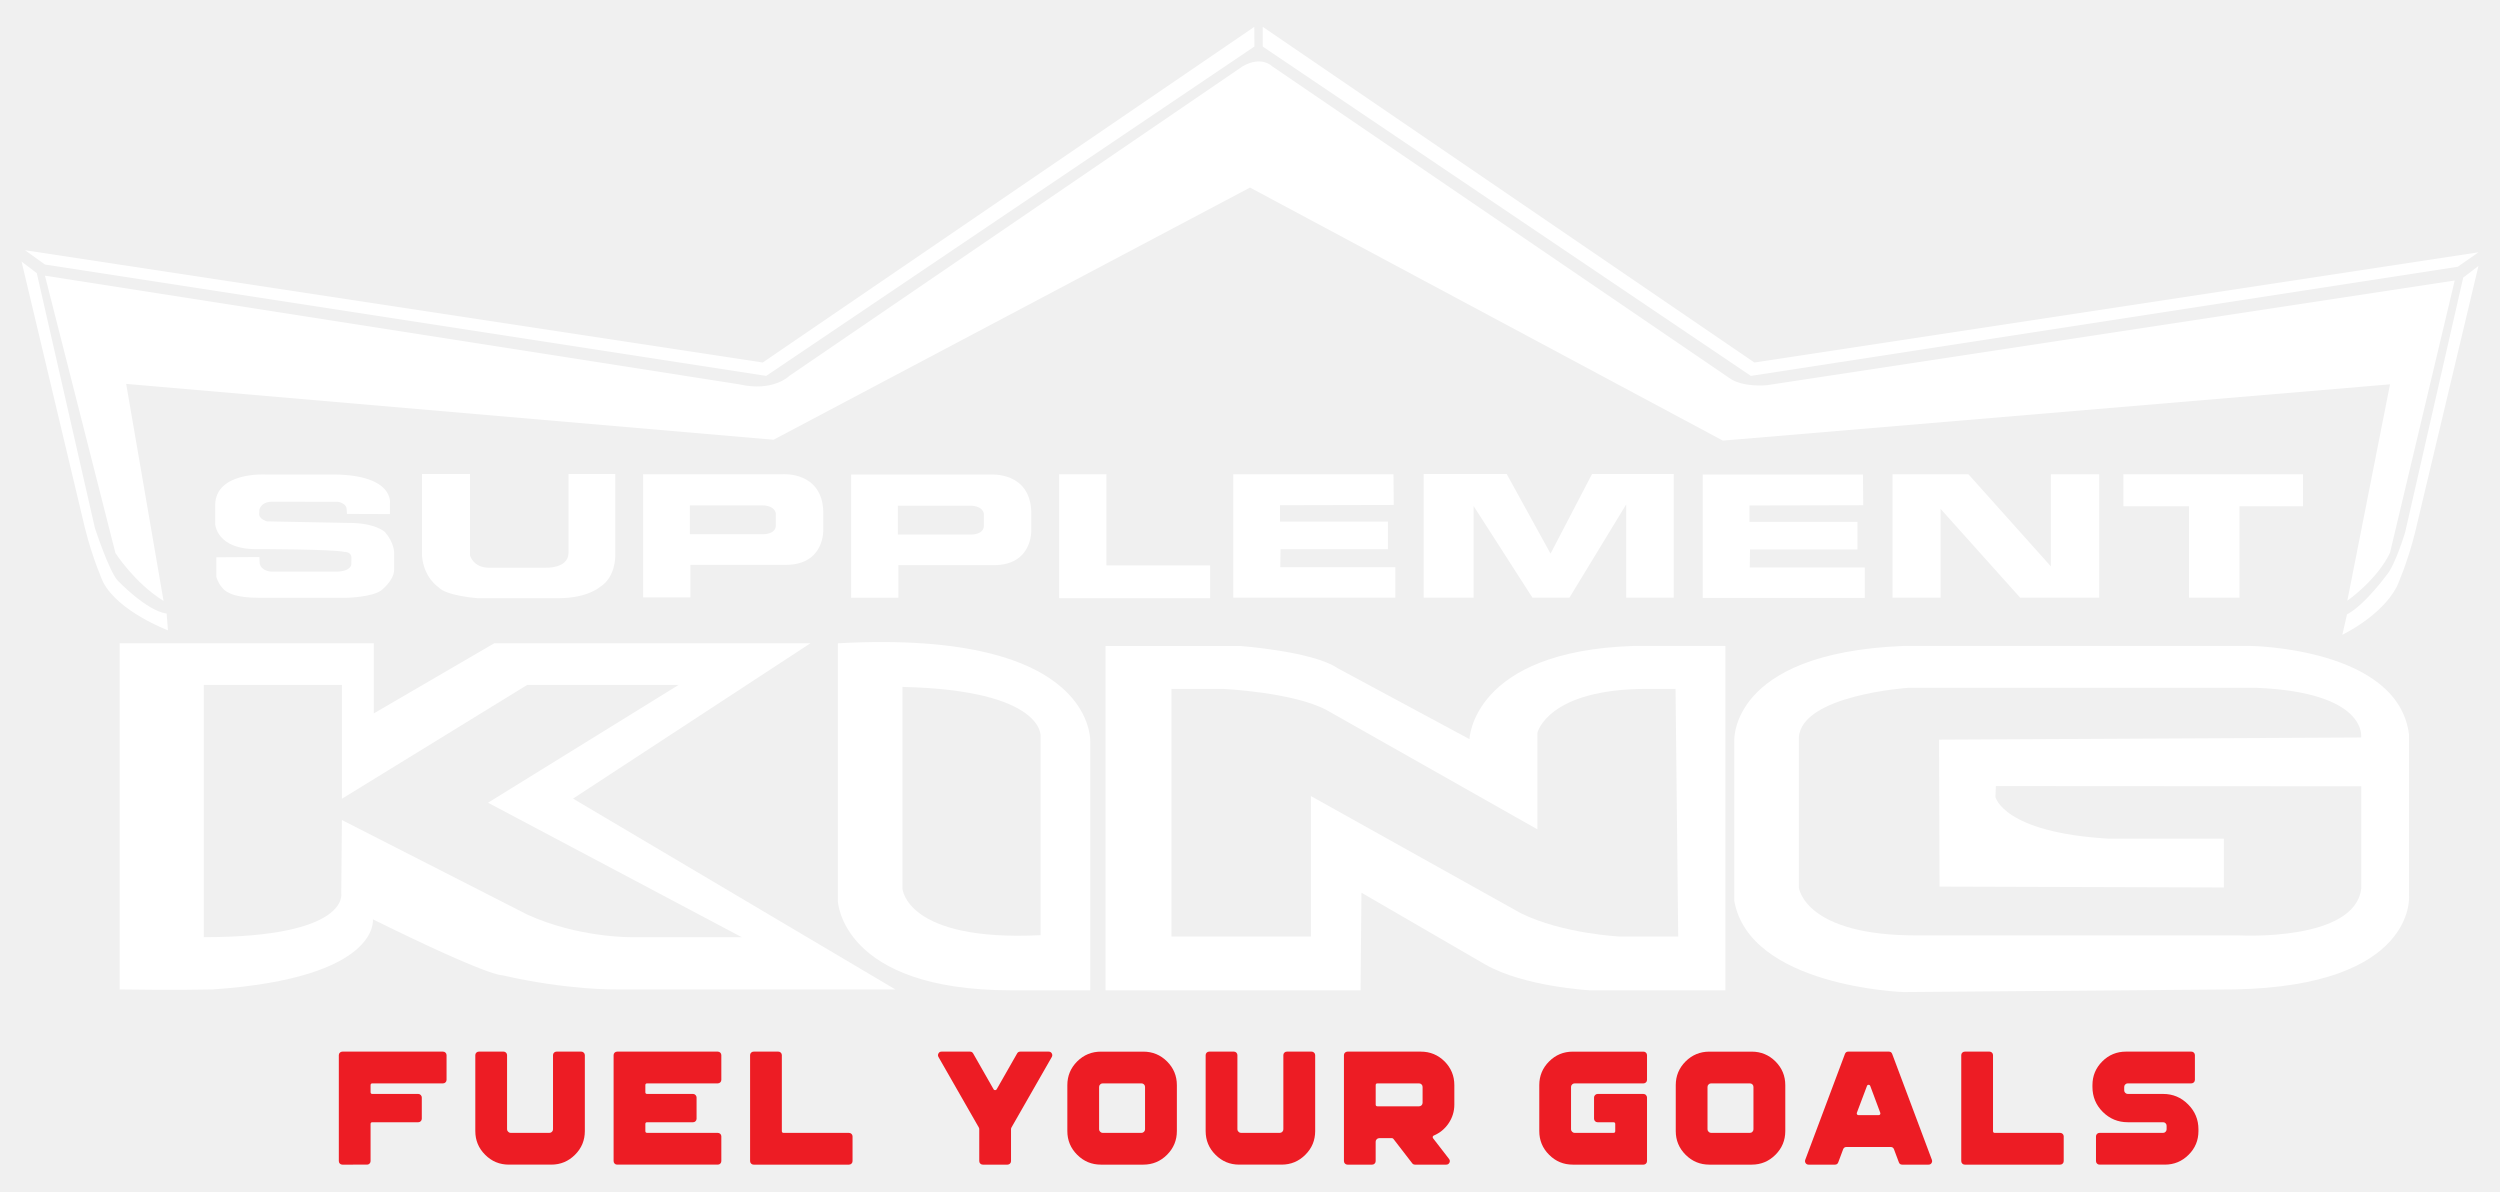
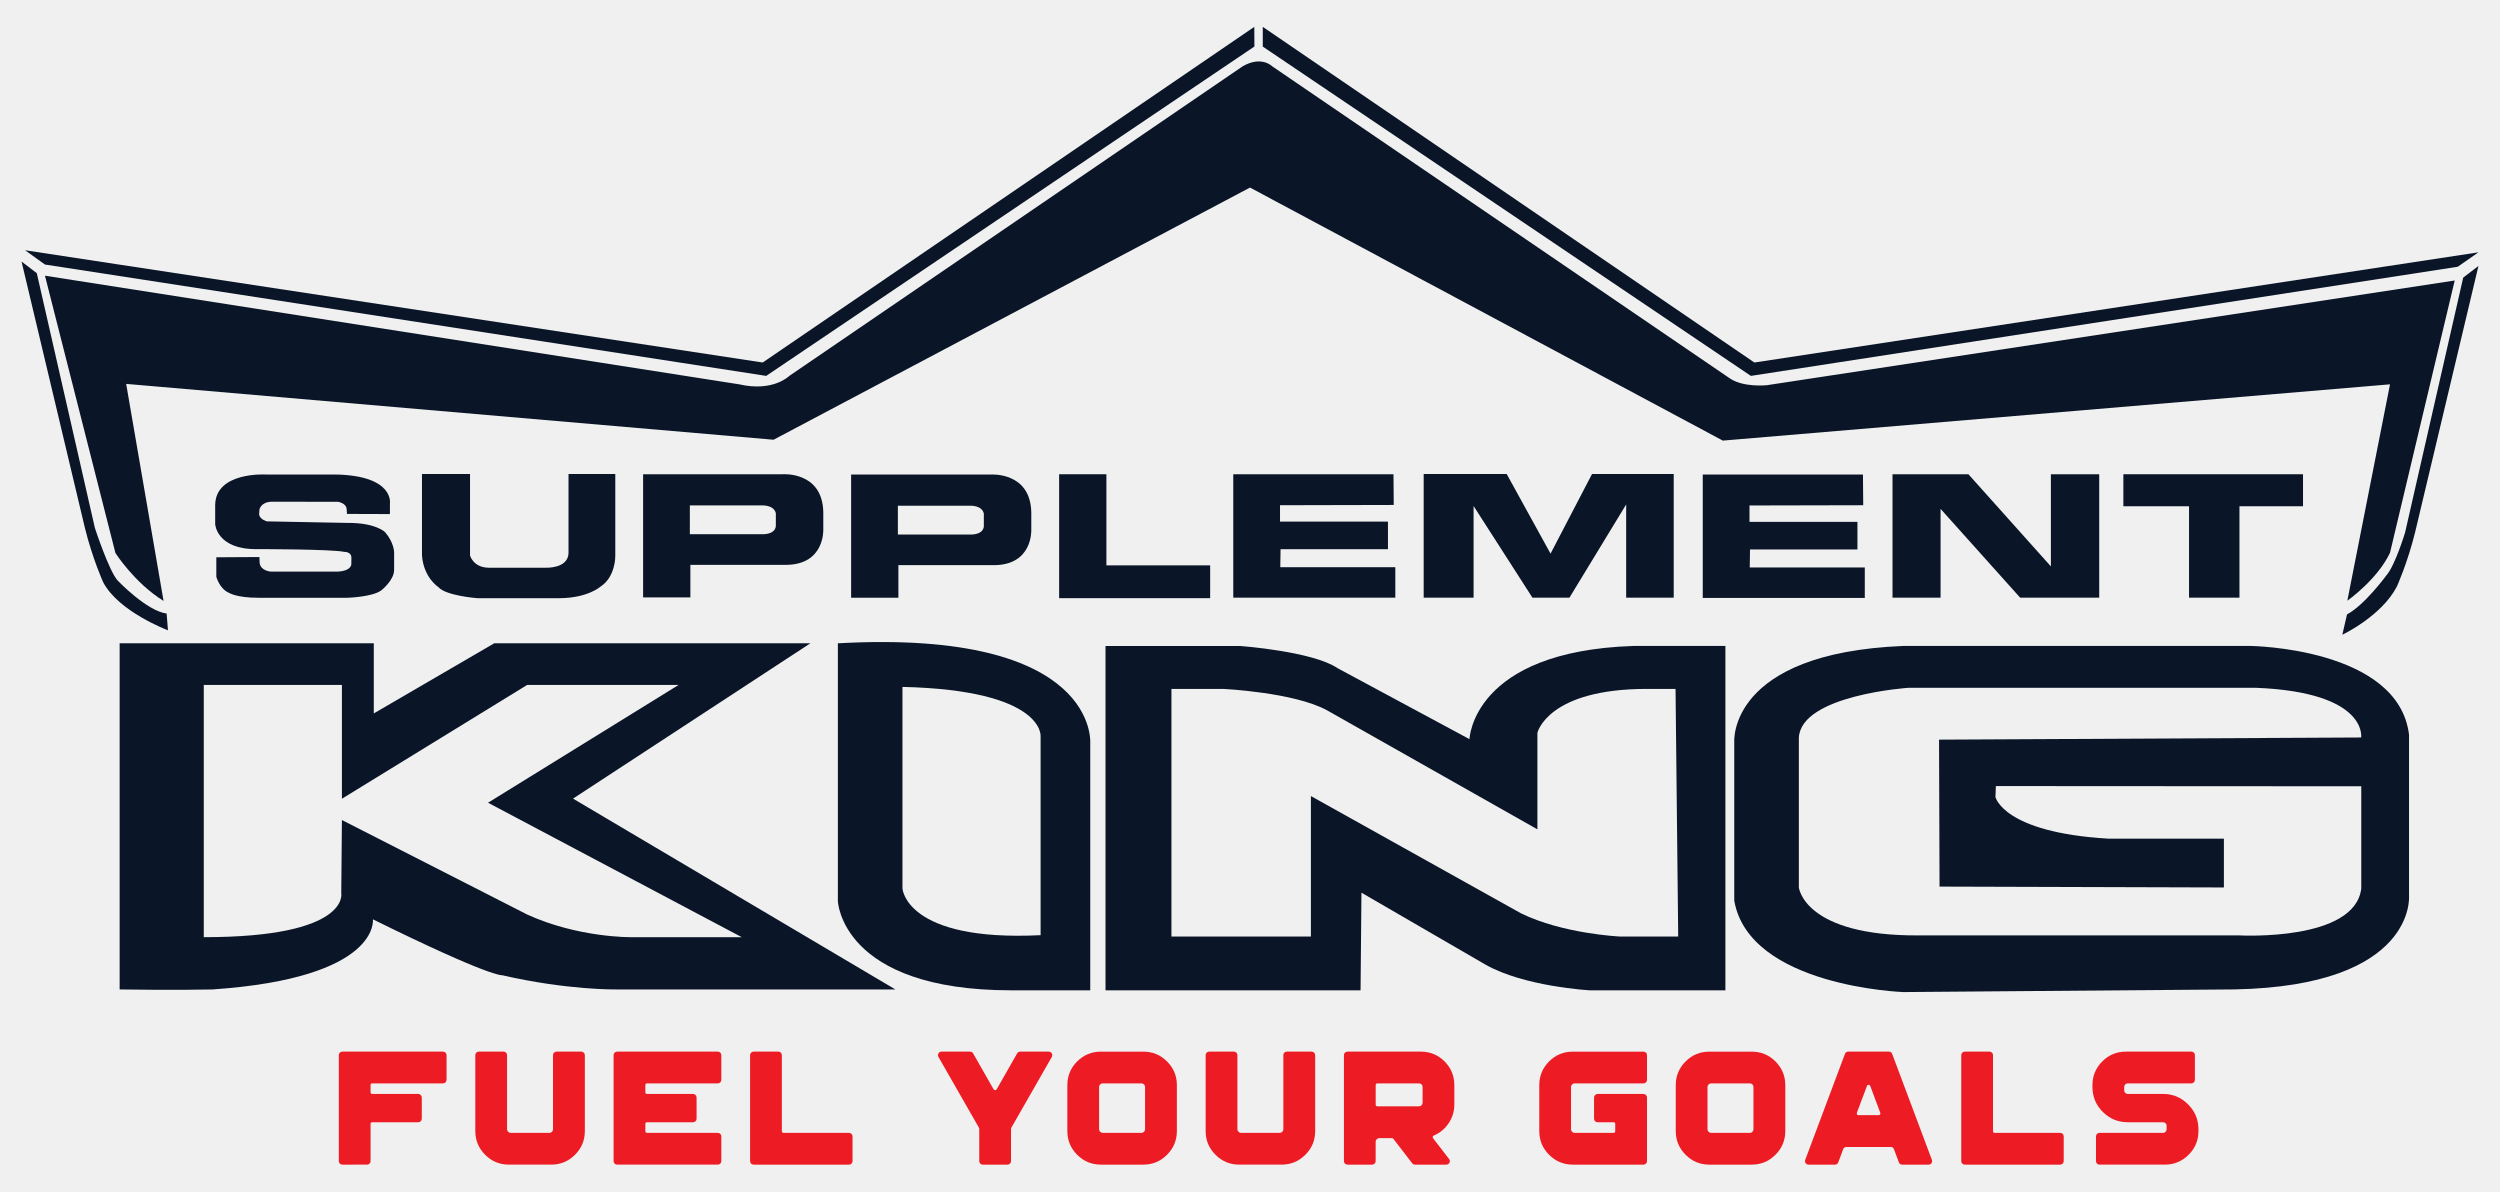
<svg xmlns="http://www.w3.org/2000/svg" version="1.1" id="Layer_1" x="0px" y="0px" viewBox="0 0 235 112" enable-background="new 0 0 235 112" xml:space="preserve">
  <g>
    <path fill="#ED1C24" d="M32.182,109.476c-0.094,0-0.173-0.032-0.236-0.096c-0.064-0.064-0.097-0.144-0.097-0.237v-9.964   c0-0.089,0.032-0.166,0.097-0.23c0.063-0.063,0.143-0.096,0.236-0.096h9.461c0.094,0,0.173,0.032,0.236,0.096   c0.064,0.064,0.097,0.142,0.097,0.23v2.326c0,0.094-0.032,0.173-0.097,0.236c-0.063,0.064-0.143,0.097-0.236,0.097h-6.638   c-0.114,0-0.171,0.055-0.171,0.163v0.667c0,0.108,0.057,0.163,0.171,0.163h4.318c0.089,0,0.166,0.034,0.229,0.104   c0.064,0.064,0.097,0.141,0.097,0.229v1.993c0,0.094-0.032,0.173-0.097,0.236c-0.063,0.064-0.141,0.097-0.229,0.097h-4.318   c-0.114,0-0.171,0.055-0.171,0.163v3.489c0,0.094-0.032,0.173-0.097,0.237c-0.063,0.063-0.141,0.096-0.229,0.096L32.182,109.476   L32.182,109.476z" />
    <path fill="#ED1C24" d="M54.642,98.852c0.089,0,0.165,0.032,0.229,0.096c0.069,0.064,0.104,0.142,0.104,0.23v7.142   c0,0.874-0.309,1.617-0.926,2.229c-0.617,0.617-1.36,0.926-2.229,0.926h-3.985c-0.875,0-1.618-0.309-2.23-0.926   c-0.617-0.612-0.926-1.355-0.926-2.229v-7.142c0-0.089,0.032-0.166,0.097-0.23c0.063-0.063,0.143-0.096,0.236-0.096h2.326   c0.089,0,0.166,0.032,0.229,0.096c0.064,0.064,0.097,0.142,0.097,0.23v6.979c0,0.089,0.034,0.165,0.104,0.229   c0.064,0.069,0.141,0.104,0.229,0.104h3.652c0.094,0,0.173-0.034,0.237-0.104c0.064-0.064,0.097-0.141,0.097-0.229v-6.979   c0-0.089,0.032-0.166,0.096-0.23c0.064-0.063,0.144-0.096,0.237-0.096C52.316,98.852,54.642,98.852,54.642,98.852z" />
    <path fill="#ED1C24" d="M58.011,109.476c-0.094,0-0.173-0.032-0.236-0.096c-0.064-0.064-0.097-0.144-0.097-0.237v-9.964   c0-0.089,0.032-0.166,0.097-0.23c0.063-0.063,0.143-0.096,0.236-0.096h9.461c0.094,0,0.173,0.032,0.236,0.096   c0.064,0.064,0.097,0.142,0.097,0.23v2.326c0,0.094-0.032,0.173-0.097,0.236c-0.063,0.064-0.143,0.097-0.236,0.097h-6.638   c-0.114,0-0.171,0.055-0.171,0.163v0.667c0,0.108,0.057,0.163,0.171,0.163h4.318c0.089,0,0.166,0.034,0.229,0.104   c0.064,0.064,0.097,0.141,0.097,0.229v1.993c0,0.094-0.032,0.173-0.097,0.236c-0.063,0.064-0.141,0.097-0.229,0.097h-4.318   c-0.114,0-0.171,0.055-0.171,0.163v0.667c0,0.113,0.057,0.17,0.171,0.17h6.638c0.094,0,0.173,0.032,0.236,0.097   c0.064,0.063,0.097,0.141,0.097,0.229v2.326c0,0.094-0.032,0.173-0.097,0.237c-0.063,0.063-0.143,0.096-0.236,0.096h-9.461V109.476   z" />
    <path fill="#ED1C24" d="M70.841,109.476c-0.094,0-0.173-0.032-0.236-0.096c-0.064-0.064-0.097-0.144-0.097-0.237v-9.964   c0-0.089,0.032-0.166,0.097-0.23c0.063-0.063,0.143-0.096,0.236-0.096h2.326c0.089,0,0.166,0.032,0.229,0.096   c0.064,0.064,0.097,0.142,0.097,0.23v7.142c0,0.113,0.057,0.17,0.171,0.17h6.141c0.094,0,0.173,0.032,0.237,0.097   c0.064,0.063,0.097,0.141,0.097,0.229v2.326c0,0.094-0.032,0.173-0.097,0.237c-0.064,0.063-0.144,0.096-0.237,0.096   C79.805,109.476,70.841,109.476,70.841,109.476z" />
    <path fill="#ED1C24" d="M88.212,99.349c-0.06-0.113-0.057-0.225,0.008-0.333c0.059-0.108,0.152-0.163,0.281-0.163h2.682   c0.128,0,0.225,0.055,0.289,0.163l1.926,3.378c0.029,0.055,0.076,0.081,0.141,0.081s0.114-0.026,0.148-0.081l1.926-3.378   c0.064-0.108,0.161-0.163,0.289-0.163h2.682c0.124,0,0.218,0.055,0.282,0.163c0.063,0.108,0.066,0.22,0.007,0.333l-3.793,6.631   c-0.029,0.049-0.044,0.104-0.044,0.163v3c0,0.094-0.032,0.173-0.097,0.237c-0.064,0.063-0.144,0.096-0.237,0.096h-2.318   c-0.094,0-0.173-0.032-0.237-0.096s-0.097-0.144-0.097-0.237v-3c0-0.06-0.015-0.114-0.044-0.163L88.212,99.349z" />
    <path fill="#ED1C24" d="M103.486,109.476c-0.87,0-1.613-0.309-2.23-0.926s-0.926-1.36-0.926-2.229v-4.319   c0-0.869,0.309-1.612,0.926-2.229c0.617-0.612,1.36-0.919,2.23-0.919h3.985c0.869,0,1.612,0.307,2.229,0.919   c0.617,0.617,0.926,1.36,0.926,2.229v4.319c0,0.869-0.309,1.612-0.926,2.229s-1.36,0.926-2.229,0.926   C107.471,109.476,103.486,109.476,103.486,109.476z M103.315,106.157c0,0.089,0.034,0.165,0.104,0.229   c0.064,0.069,0.141,0.104,0.229,0.104h3.652c0.094,0,0.173-0.034,0.237-0.104c0.064-0.064,0.097-0.141,0.097-0.229v-3.986   c0-0.094-0.032-0.173-0.097-0.236c-0.064-0.064-0.144-0.097-0.237-0.097h-3.652c-0.089,0-0.165,0.032-0.229,0.097   c-0.069,0.063-0.104,0.143-0.104,0.236V106.157z" />
    <path fill="#ED1C24" d="M123.294,98.852c0.089,0,0.165,0.032,0.229,0.096c0.069,0.064,0.104,0.142,0.104,0.23v7.142   c0,0.874-0.309,1.617-0.926,2.229c-0.617,0.617-1.36,0.926-2.229,0.926h-3.985c-0.875,0-1.618-0.309-2.23-0.926   c-0.617-0.612-0.926-1.355-0.926-2.229v-7.142c0-0.089,0.032-0.166,0.097-0.23c0.063-0.063,0.143-0.096,0.236-0.096h2.326   c0.089,0,0.166,0.032,0.229,0.096c0.064,0.064,0.097,0.142,0.097,0.23v6.979c0,0.089,0.034,0.165,0.104,0.229   c0.064,0.069,0.141,0.104,0.229,0.104h3.652c0.094,0,0.173-0.034,0.237-0.104c0.064-0.064,0.097-0.141,0.097-0.229v-6.979   c0-0.089,0.032-0.166,0.096-0.23c0.064-0.063,0.144-0.096,0.237-0.096C120.968,98.852,123.294,98.852,123.294,98.852z" />
    <path fill="#ED1C24" d="M126.663,109.476c-0.094,0-0.173-0.032-0.236-0.096c-0.064-0.064-0.097-0.144-0.097-0.237v-9.964   c0-0.089,0.032-0.166,0.097-0.23c0.063-0.063,0.143-0.096,0.236-0.096h6.897c0.869,0,1.612,0.307,2.229,0.919   c0.612,0.617,0.919,1.36,0.919,2.229v1.83c0,0.642-0.181,1.229-0.541,1.763c-0.351,0.519-0.814,0.901-1.393,1.148   c-0.05,0.02-0.081,0.057-0.097,0.111c-0.01,0.049,0,0.096,0.03,0.141l1.504,1.948c0.084,0.108,0.096,0.225,0.037,0.349   c-0.064,0.123-0.166,0.185-0.304,0.185h-2.935c-0.108,0-0.194-0.042-0.259-0.126l-1.771-2.296   c-0.035-0.045-0.079-0.067-0.134-0.067h-1.2c-0.089,0-0.165,0.032-0.229,0.097c-0.069,0.064-0.104,0.144-0.104,0.237v1.822   c0,0.094-0.032,0.173-0.097,0.237c-0.063,0.063-0.141,0.096-0.229,0.096C128.986,109.476,126.663,109.476,126.663,109.476z    M129.315,103.831c0,0.108,0.057,0.163,0.171,0.163h3.903c0.094,0,0.173-0.032,0.237-0.097s0.097-0.141,0.097-0.229v-1.497   c0-0.094-0.032-0.173-0.097-0.236c-0.064-0.064-0.144-0.097-0.237-0.097h-3.903c-0.114,0-0.171,0.055-0.171,0.163V103.831z" />
    <path fill="#ED1C24" d="M147.848,109.476c-0.875,0-1.618-0.309-2.23-0.926c-0.617-0.612-0.926-1.355-0.926-2.229v-4.319   c0-0.869,0.309-1.612,0.926-2.229c0.612-0.612,1.355-0.919,2.23-0.919h6.638c0.094,0,0.173,0.032,0.236,0.096   c0.064,0.064,0.097,0.142,0.097,0.23v2.326c0,0.094-0.032,0.173-0.097,0.236c-0.063,0.064-0.143,0.097-0.236,0.097h-6.476   c-0.089,0-0.165,0.032-0.229,0.097c-0.069,0.063-0.104,0.143-0.104,0.236v3.986c0,0.089,0.034,0.165,0.104,0.229   c0.064,0.069,0.141,0.104,0.229,0.104h3.652c0.114,0,0.171-0.057,0.171-0.17v-0.667c0-0.108-0.057-0.163-0.171-0.163h-1.488   c-0.095,0-0.174-0.032-0.237-0.097c-0.064-0.063-0.097-0.143-0.097-0.236v-1.993c0-0.089,0.032-0.165,0.097-0.229   c0.063-0.069,0.143-0.104,0.237-0.104h4.312c0.094,0,0.173,0.034,0.236,0.104c0.064,0.064,0.097,0.141,0.097,0.229v5.979   c0,0.094-0.032,0.173-0.097,0.237c-0.063,0.063-0.143,0.096-0.236,0.096L147.848,109.476L147.848,109.476z" />
    <path fill="#ED1C24" d="M160.677,109.476c-0.87,0-1.613-0.309-2.23-0.926s-0.926-1.36-0.926-2.229v-4.319   c0-0.869,0.309-1.612,0.926-2.229c0.617-0.612,1.36-0.919,2.23-0.919h3.985c0.869,0,1.612,0.307,2.229,0.919   c0.617,0.617,0.926,1.36,0.926,2.229v4.319c0,0.869-0.309,1.612-0.926,2.229s-1.36,0.926-2.229,0.926   C164.662,109.476,160.677,109.476,160.677,109.476z M160.506,106.157c0,0.089,0.034,0.165,0.104,0.229   c0.064,0.069,0.141,0.104,0.229,0.104h3.652c0.094,0,0.173-0.034,0.237-0.104c0.064-0.064,0.097-0.141,0.097-0.229v-3.986   c0-0.094-0.032-0.173-0.097-0.236c-0.064-0.064-0.144-0.097-0.237-0.097h-3.652c-0.089,0-0.165,0.032-0.229,0.097   c-0.069,0.063-0.104,0.143-0.104,0.236V106.157z" />
    <path fill="#ED1C24" d="M170.003,109.476c-0.113,0-0.205-0.047-0.273-0.141c-0.064-0.099-0.077-0.202-0.037-0.311l3.733-9.957   c0.055-0.144,0.158-0.215,0.312-0.215h3.814c0.153,0,0.257,0.071,0.312,0.215l3.733,9.957c0.04,0.108,0.027,0.212-0.037,0.311   c-0.063,0.094-0.155,0.141-0.273,0.141h-2.482c-0.152,0-0.257-0.071-0.311-0.215l-0.46-1.229c-0.054-0.144-0.157-0.215-0.311-0.215   h-4.156c-0.153,0-0.257,0.071-0.312,0.215l-0.459,1.229c-0.055,0.144-0.158,0.215-0.311,0.215H170.003z M174.544,104.602   c-0.02,0.054-0.012,0.105,0.022,0.155c0.03,0.044,0.074,0.066,0.134,0.066h1.889c0.06,0,0.106-0.022,0.141-0.066   c0.03-0.05,0.035-0.102,0.015-0.155l-0.94-2.52c-0.029-0.073-0.081-0.11-0.155-0.11c-0.079,0-0.131,0.037-0.156,0.11   L174.544,104.602z" />
    <path fill="#ED1C24" d="M184.691,109.476c-0.094,0-0.173-0.032-0.236-0.096c-0.064-0.064-0.097-0.144-0.097-0.237v-9.964   c0-0.089,0.032-0.166,0.097-0.23c0.063-0.063,0.143-0.096,0.236-0.096h2.326c0.089,0,0.166,0.032,0.229,0.096   c0.064,0.064,0.097,0.142,0.097,0.23v7.142c0,0.113,0.057,0.17,0.171,0.17h6.141c0.094,0,0.173,0.032,0.237,0.097   c0.064,0.063,0.097,0.141,0.097,0.229v2.326c0,0.094-0.032,0.173-0.097,0.237c-0.064,0.063-0.144,0.096-0.237,0.096   C193.655,109.476,184.691,109.476,184.691,109.476z" />
    <path fill="#ED1C24" d="M200.009,105.49c-0.913,0-1.696-0.323-2.348-0.971c-0.647-0.646-0.971-1.43-0.971-2.349V102   c0-0.869,0.309-1.612,0.926-2.229c0.612-0.612,1.355-0.919,2.23-0.919h6.141c0.094,0,0.173,0.032,0.237,0.096   s0.097,0.142,0.097,0.23v2.326c0,0.094-0.032,0.173-0.097,0.236c-0.064,0.064-0.144,0.097-0.237,0.097h-5.979   c-0.089,0-0.165,0.032-0.229,0.097c-0.069,0.063-0.104,0.143-0.104,0.236v0.334c0,0.089,0.034,0.165,0.104,0.229   c0.064,0.064,0.141,0.097,0.229,0.097h3.327c0.913,0,1.693,0.325,2.341,0.978c0.651,0.647,0.978,1.43,0.978,2.349v0.163   c0,0.874-0.309,1.617-0.926,2.229c-0.617,0.617-1.36,0.926-2.23,0.926h-6.141c-0.095,0-0.173-0.032-0.237-0.096   s-0.097-0.144-0.097-0.237v-2.326c0-0.089,0.032-0.166,0.097-0.229c0.064-0.064,0.143-0.097,0.237-0.097h5.979   c0.089,0,0.165-0.034,0.229-0.104c0.063-0.064,0.096-0.141,0.096-0.229v-0.334c0-0.094-0.032-0.173-0.096-0.236   c-0.064-0.064-0.141-0.097-0.229-0.097L200.009,105.49L200.009,105.49z" />
  </g>
  <g>
-     <path fill-rule="evenodd" clip-rule="evenodd" fill="#FFFFFF" d="M53.865,75.07l22.309-14.6H46.456l-11.32,6.591V60.47h-23.89   v32.538c5.077,0.084,8.74,0,8.74,0c15.815-1.085,15.066-6.591,15.066-6.591c11.155,5.506,12.154,5.255,12.154,5.255   c6.16,1.419,10.738,1.335,10.738,1.335h26.221L53.865,75.07z M49.558,85.967L32.14,77.083l-0.062,6.882   c0,0,0.874,4.129-12.923,4.129V64.381H32.14v10.7l17.418-10.7h14.235L45.875,75.456l23.848,12.638H59.298   C59.298,88.094,54.365,88.158,49.558,85.967z" />
-     <path fill-rule="evenodd" clip-rule="evenodd" fill="#FFFFFF" d="M78.76,60.47v24.235c0,0,0.311,8.385,16.294,8.385h7.43V69.875   C102.483,69.875,103.357,59.113,78.76,60.47z M97.817,69.199v18.707c-12.674,0.626-12.985-4.38-12.985-4.38V64.569   C98.191,64.881,97.817,69.199,97.817,69.199z" />
-     <path fill="#FFFFFF" d="M226.449,84.246V69.061c-0.999-8.176-14.9-8.342-14.9-8.342h-32.631c-16.482,0.668-15.898,9.01-15.898,9.01   v14.933c1.415,8.093,15.898,8.593,15.898,8.593l31.132-0.25C227.114,92.672,226.449,84.246,226.449,84.246z M221.959,83.506   c-0.574,5.006-11.413,4.423-11.413,4.423l-30.135-0.001c-10.822,0.084-11.319-4.505-11.319-4.505v-14.1   c0.25-4.004,10.32-4.671,10.32-4.671h32.632c10.57,0.418,9.905,4.671,9.905,4.671l-39.679,0.204l0.047,13.813l26.729,0.082v-4.589   h-10.862c-9.907-0.584-10.613-3.92-10.613-3.92l0.041-1.023l34.347,0.021L221.959,83.506L221.959,83.506z" />
-     <path fill="#FFFFFF" d="M153.531,60.72c-15.15,0.5-15.4,8.76-15.4,8.76l-12.403-6.673c-2.332-1.585-9.157-2.086-9.157-2.086   h-12.652v32.37h23.974l0.083-9.178l11.653,6.758c3.663,2.085,9.822,2.42,9.822,2.42h12.736V60.72H153.531z M152.257,88.033   c0,0-5.369-0.25-9.303-2.191L123.225,74.83v13.203h-13.11V64.757h4.869c0,0,6.618,0.313,9.739,2.002l19.792,11.199v-9.071   c0,0,0.936-4.13,10.3-4.13h2.686l0.25,23.276C157.751,88.033,152.257,88.033,152.257,88.033z" />
+     <path fill-rule="evenodd" clip-rule="evenodd" fill="#0A1628" d="M53.865,75.07l22.309-14.6H46.456l-11.32,6.591V60.47h-23.89   v32.538c5.077,0.084,8.74,0,8.74,0c15.815-1.085,15.066-6.591,15.066-6.591c11.155,5.506,12.154,5.255,12.154,5.255   c6.16,1.419,10.738,1.335,10.738,1.335h26.221L53.865,75.07z M49.558,85.967L32.14,77.083l-0.062,6.882   c0,0,0.874,4.129-12.923,4.129V64.381H32.14v10.7l17.418-10.7h14.235L45.875,75.456l23.848,12.638H59.298   C59.298,88.094,54.365,88.158,49.558,85.967z" />
+     <path fill-rule="evenodd" clip-rule="evenodd" fill="#0A1628" d="M78.76,60.47v24.235c0,0,0.311,8.385,16.294,8.385h7.43V69.875   C102.483,69.875,103.357,59.113,78.76,60.47z M97.817,69.199v18.707c-12.674,0.626-12.985-4.38-12.985-4.38V64.569   C98.191,64.881,97.817,69.199,97.817,69.199z" />
+     <path fill="#0A1628" d="M226.449,84.246V69.061c-0.999-8.176-14.9-8.342-14.9-8.342h-32.631c-16.482,0.668-15.898,9.01-15.898,9.01   v14.933c1.415,8.093,15.898,8.593,15.898,8.593l31.132-0.25C227.114,92.672,226.449,84.246,226.449,84.246z M221.959,83.506   c-0.574,5.006-11.413,4.423-11.413,4.423l-30.135-0.001c-10.822,0.084-11.319-4.505-11.319-4.505v-14.1   c0.25-4.004,10.32-4.671,10.32-4.671h32.632c10.57,0.418,9.905,4.671,9.905,4.671l-39.679,0.204l0.047,13.813l26.729,0.082v-4.589   h-10.862c-9.907-0.584-10.613-3.92-10.613-3.92l0.041-1.023l34.347,0.021L221.959,83.506L221.959,83.506z" />
+     <path fill="#0A1628" d="M153.531,60.72c-15.15,0.5-15.4,8.76-15.4,8.76l-12.403-6.673c-2.332-1.585-9.157-2.086-9.157-2.086   h-12.652v32.37h23.974l0.083-9.178l11.653,6.758c3.663,2.085,9.822,2.42,9.822,2.42h12.736V60.72H153.531z M152.257,88.033   c0,0-5.369-0.25-9.303-2.191L123.225,74.83v13.203h-13.11V64.757h4.869c0,0,6.618,0.313,9.739,2.002l19.792,11.199v-9.071   c0,0,0.936-4.13,10.3-4.13h2.686l0.25,23.276C157.751,88.033,152.257,88.033,152.257,88.033z" />
  </g>
  <g>
-     <path fill="#FFFFFF" d="M36.653,48.323v-0.979c0,0,0.461-2.643-5.136-2.741h-6.583c0,0-4.674-0.261-4.707,2.872v1.793   c0,0,0.131,2.415,3.984,2.349c0,0,7.044,0.001,8.163,0.262c0,0,0.659-0.033,0.659,0.555l-0.008,0.587c0,0,0.05,0.637-1.284,0.71   H25.47c0,0-0.963-0.049-1.062-0.808l-0.025-0.562l-4.049,0.024v1.834c0,0,0.296,1.138,1.21,1.518c0,0,0.703,0.454,2.752,0.454   h8.345c0,0,2.321-0.062,3.185-0.685c0,0,1.222-0.943,1.222-1.946v-1.627c0,0,0-0.944-0.863-1.922c0,0-0.89-0.882-3.506-0.857   l-7.592-0.146c0,0-0.654-0.171-0.728-0.636l0.025-0.453c0,0,0.099-0.71,1.123-0.759l6.283,0.012c0,0,0.729,0.123,0.79,0.637   l0.037,0.5L36.653,48.323z" />
-     <path fill="#FFFFFF" d="M39.665,44.554h4.518v7.66c0,0,0.296,1.126,1.728,1.151h5.407c0,0,2.05,0.097,2.123-1.346v-7.464h4.396   v7.734c0,0,0.024,1.958-1.408,2.864c0,0-1.16,1.052-3.802,1.076h-7.752c0,0-2.987-0.22-3.678-1.052c0,0-1.358-0.857-1.531-2.937   v-7.686H39.665z" />
-     <path fill="#FFFFFF" d="M77.389,49.792v-1.689c-0.099-3.818-3.827-3.524-3.827-3.524h-13.11v11.577h4.444v-3.059h8.962   C77.536,53.096,77.389,49.792,77.389,49.792 M71.792,50.216h-6.946v-2.643v-0.064h6.814c0,0,1.087-0.049,1.268,0.734v1.109   C72.928,49.352,73.043,50.152,71.792,50.216" />
-     <path fill="#FFFFFF" d="M96.941,49.822v-1.689c-0.098-3.819-3.826-3.525-3.826-3.525h-13.11v11.576h4.444v-3.059h8.962   C97.09,53.126,96.941,49.822,96.941,49.822 M91.346,50.247H84.4v-2.643v-0.066h6.815c0,0,1.086-0.048,1.266,0.735v1.109   C92.481,49.382,92.596,50.182,91.346,50.247" />
-     <polygon fill="#FFFFFF" points="99.559,44.579 104.002,44.579 104.002,53.145 113.755,53.145 113.755,56.228 99.559,56.228  " />
-     <polygon fill="#FFFFFF" points="130.987,44.579 115.927,44.579 115.927,56.18 131.16,56.18 131.16,53.316 120.347,53.316    120.372,51.627 130.468,51.627 130.468,49.033 120.321,49.033 120.321,47.491 131.012,47.466  " />
-     <polygon fill="#FFFFFF" points="175.118,44.603 160.058,44.603 160.058,56.204 175.291,56.204 175.291,53.34 164.477,53.34    164.502,51.652 174.599,51.652 174.599,49.058 164.452,49.058 164.452,47.515 175.143,47.491  " />
-     <polygon fill="#FFFFFF" points="133.826,56.18 133.826,44.554 141.628,44.554 145.751,52.043 149.652,44.554 157.33,44.554    157.33,56.18 152.86,56.18 152.86,47.418 147.528,56.18 144.048,56.18 138.517,47.565 138.517,56.18  " />
-     <polygon fill="#FFFFFF" points="177.896,56.18 177.896,44.579 185.031,44.579 192.783,53.242 192.783,44.579 197.326,44.579    197.326,56.18 189.894,56.18 182.414,47.834 182.414,56.18  " />
-     <polygon fill="#FFFFFF" points="216.484,44.579 216.484,47.589 210.509,47.589 210.509,56.18 205.769,56.18 205.769,47.589    199.597,47.589 199.597,44.579  " />
-     <path fill="#FFFFFF" d="M220.649,56.468c0,0,2.813-1.969,4.012-4.511l6.082-25.59l-64.66,9.842c0,0-2.275,0.246-3.558-0.697   L119.584,6.231c0,0-0.993-1.025-2.772,0L74.195,35.334c0,0-1.509,1.53-4.709,0.793L4.226,25.915l6.624,26.069   c0,0,1.796,2.815,4.525,4.504L11.86,36.086l60.854,5.249L117.5,17.631l44.446,23.786l62.715-5.29L220.649,56.468z" />
-     <path fill="#FFFFFF" d="M232.975,25l-1.433,1.094l-5.461,23.95c0,0-0.937,3.115-1.765,4.045c0,0-2.04,2.789-3.697,3.663   l-0.44,1.914c0,0,3.695-1.749,5.13-4.538c0,0,0.992-2.186,1.709-5.085L232.975,25z" />
-     <path fill="#FFFFFF" d="M2.025,24.584l1.433,1.094l5.461,23.949c0,0,1.311,4.012,2.138,4.941c0,0,2.719,2.856,4.607,3.106   l0.125,1.575c0,0-4.665-1.75-6.099-4.538c0,0-0.993-2.187-1.709-5.086L2.025,24.584z" />
-     <polygon fill="#FFFFFF" points="117.915,4.372 117.903,2.525 71.693,34.076 2.355,23.523 4.226,24.866 72.023,35.334  " />
-     <polygon fill="#FFFFFF" points="118.7,4.38 118.7,2.524 164.911,34.076 232.975,23.717 231.029,25.074 164.581,35.334  " />
+     <path fill="#0A1628" d="M36.653,48.323v-0.979c0,0,0.461-2.643-5.136-2.741h-6.583c0,0-4.674-0.261-4.707,2.872v1.793   c0,0,0.131,2.415,3.984,2.349c0,0,7.044,0.001,8.163,0.262c0,0,0.659-0.033,0.659,0.555l-0.008,0.587c0,0,0.05,0.637-1.284,0.71   H25.47c0,0-0.963-0.049-1.062-0.808l-0.025-0.562l-4.049,0.024v1.834c0,0,0.296,1.138,1.21,1.518c0,0,0.703,0.454,2.752,0.454   h8.345c0,0,2.321-0.062,3.185-0.685c0,0,1.222-0.943,1.222-1.946v-1.627c0,0,0-0.944-0.863-1.922c0,0-0.89-0.882-3.506-0.857   l-7.592-0.146c0,0-0.654-0.171-0.728-0.636l0.025-0.453c0,0,0.099-0.71,1.123-0.759l6.283,0.012c0,0,0.729,0.123,0.79,0.637   l0.037,0.5L36.653,48.323z" />
+     <path fill="#0A1628" d="M39.665,44.554h4.518v7.66c0,0,0.296,1.126,1.728,1.151h5.407c0,0,2.05,0.097,2.123-1.346v-7.464h4.396   v7.734c0,0,0.024,1.958-1.408,2.864c0,0-1.16,1.052-3.802,1.076h-7.752c0,0-2.987-0.22-3.678-1.052c0,0-1.358-0.857-1.531-2.937   v-7.686H39.665z" />
+     <path fill="#0A1628" d="M77.389,49.792v-1.689c-0.099-3.818-3.827-3.524-3.827-3.524h-13.11v11.577h4.444v-3.059h8.962   C77.536,53.096,77.389,49.792,77.389,49.792 M71.792,50.216h-6.946v-2.643v-0.064h6.814c0,0,1.087-0.049,1.268,0.734v1.109   C72.928,49.352,73.043,50.152,71.792,50.216" />
+     <path fill="#0A1628" d="M96.941,49.822v-1.689c-0.098-3.819-3.826-3.525-3.826-3.525h-13.11v11.576h4.444v-3.059h8.962   C97.09,53.126,96.941,49.822,96.941,49.822 M91.346,50.247H84.4v-2.643v-0.066h6.815c0,0,1.086-0.048,1.266,0.735v1.109   C92.481,49.382,92.596,50.182,91.346,50.247" />
+     <polygon fill="#0A1628" points="99.559,44.579 104.002,44.579 104.002,53.145 113.755,53.145 113.755,56.228 99.559,56.228  " />
+     <polygon fill="#0A1628" points="130.987,44.579 115.927,44.579 115.927,56.18 131.16,56.18 131.16,53.316 120.347,53.316    120.372,51.627 130.468,51.627 130.468,49.033 120.321,49.033 120.321,47.491 131.012,47.466  " />
+     <polygon fill="#0A1628" points="175.118,44.603 160.058,44.603 160.058,56.204 175.291,56.204 175.291,53.34 164.477,53.34    164.502,51.652 174.599,51.652 174.599,49.058 164.452,49.058 164.452,47.515 175.143,47.491  " />
+     <polygon fill="#0A1628" points="133.826,56.18 133.826,44.554 141.628,44.554 145.751,52.043 149.652,44.554 157.33,44.554    157.33,56.18 152.86,56.18 152.86,47.418 147.528,56.18 144.048,56.18 138.517,47.565 138.517,56.18  " />
+     <polygon fill="#0A1628" points="177.896,56.18 177.896,44.579 185.031,44.579 192.783,53.242 192.783,44.579 197.326,44.579    197.326,56.18 189.894,56.18 182.414,47.834 182.414,56.18  " />
+     <polygon fill="#0A1628" points="216.484,44.579 216.484,47.589 210.509,47.589 210.509,56.18 205.769,56.18 205.769,47.589    199.597,47.589 199.597,44.579  " />
+     <path fill="#0A1628" d="M220.649,56.468c0,0,2.813-1.969,4.012-4.511l6.082-25.59l-64.66,9.842c0,0-2.275,0.246-3.558-0.697   L119.584,6.231c0,0-0.993-1.025-2.772,0L74.195,35.334c0,0-1.509,1.53-4.709,0.793L4.226,25.915l6.624,26.069   c0,0,1.796,2.815,4.525,4.504L11.86,36.086l60.854,5.249L117.5,17.631l44.446,23.786l62.715-5.29L220.649,56.468z" />
+     <path fill="#0A1628" d="M232.975,25l-1.433,1.094l-5.461,23.95c0,0-0.937,3.115-1.765,4.045c0,0-2.04,2.789-3.697,3.663   l-0.44,1.914c0,0,3.695-1.749,5.13-4.538c0,0,0.992-2.186,1.709-5.085L232.975,25z" />
+     <path fill="#0A1628" d="M2.025,24.584l1.433,1.094l5.461,23.949c0,0,1.311,4.012,2.138,4.941c0,0,2.719,2.856,4.607,3.106   l0.125,1.575c0,0-4.665-1.75-6.099-4.538c0,0-0.993-2.187-1.709-5.086L2.025,24.584z" />
+     <polygon fill="#0A1628" points="117.915,4.372 117.903,2.525 71.693,34.076 2.355,23.523 4.226,24.866 72.023,35.334  " />
+     <polygon fill="#0A1628" points="118.7,4.38 118.7,2.524 164.911,34.076 232.975,23.717 231.029,25.074 164.581,35.334  " />
  </g>
</svg>
